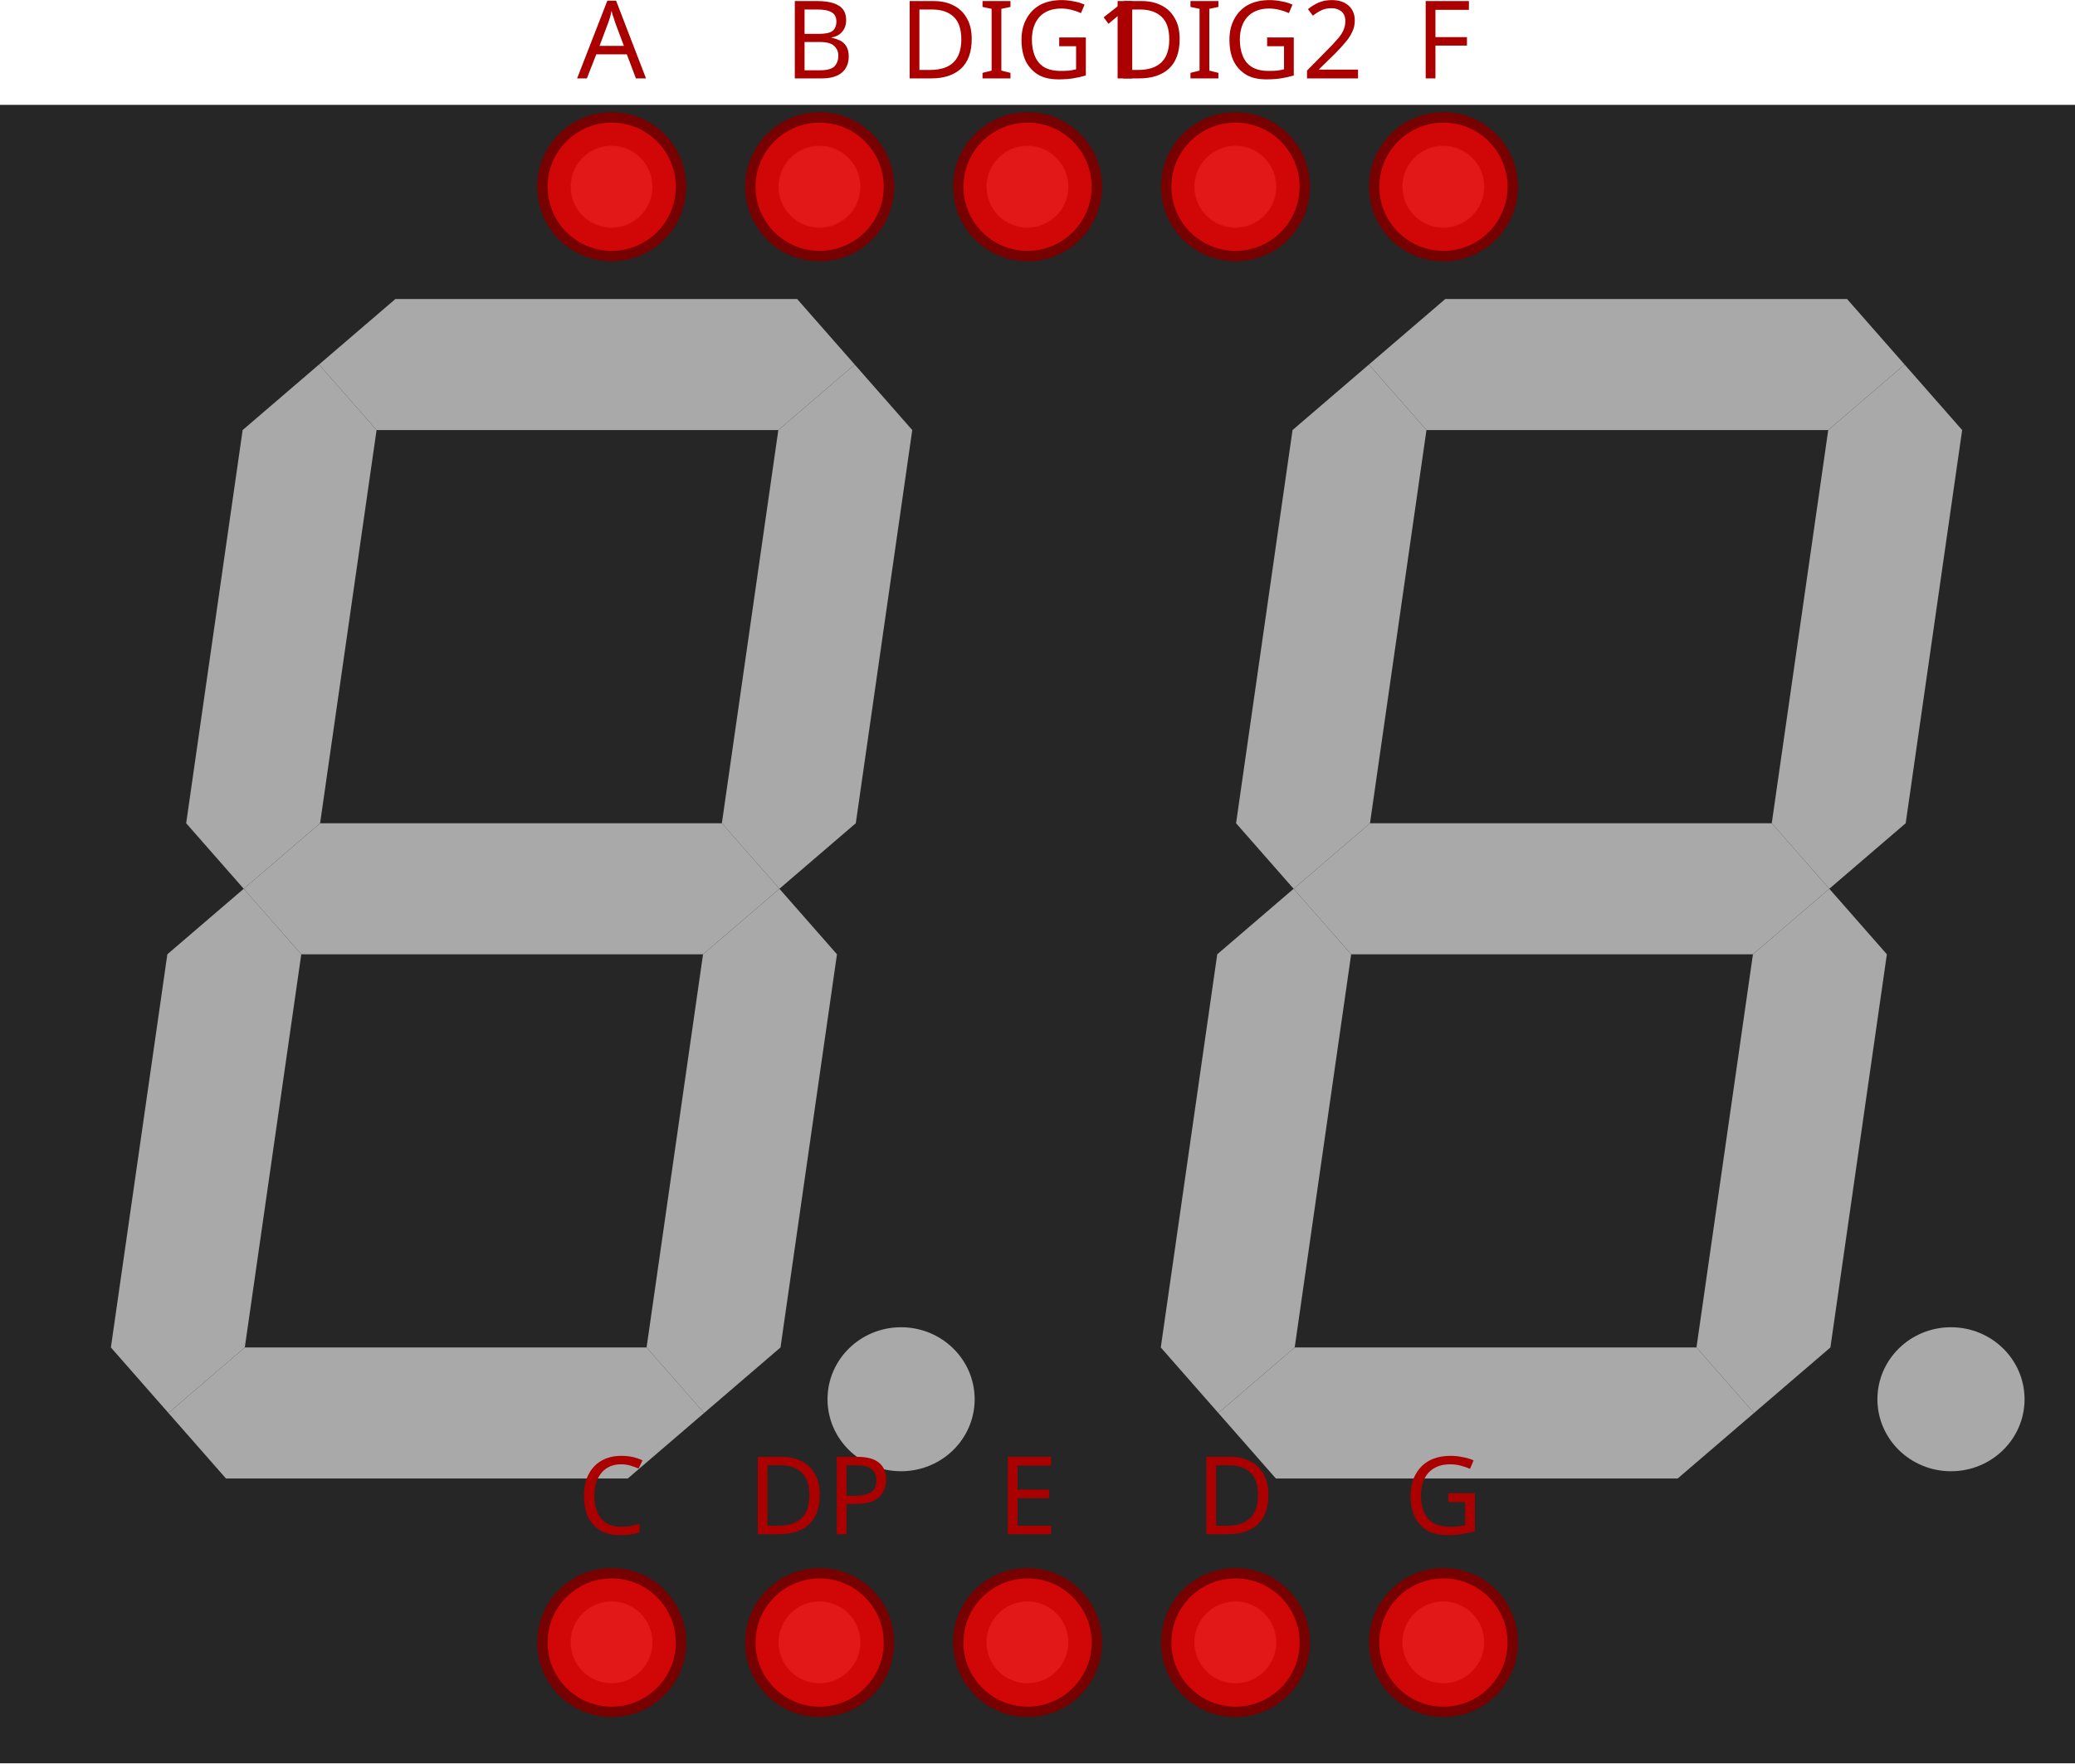
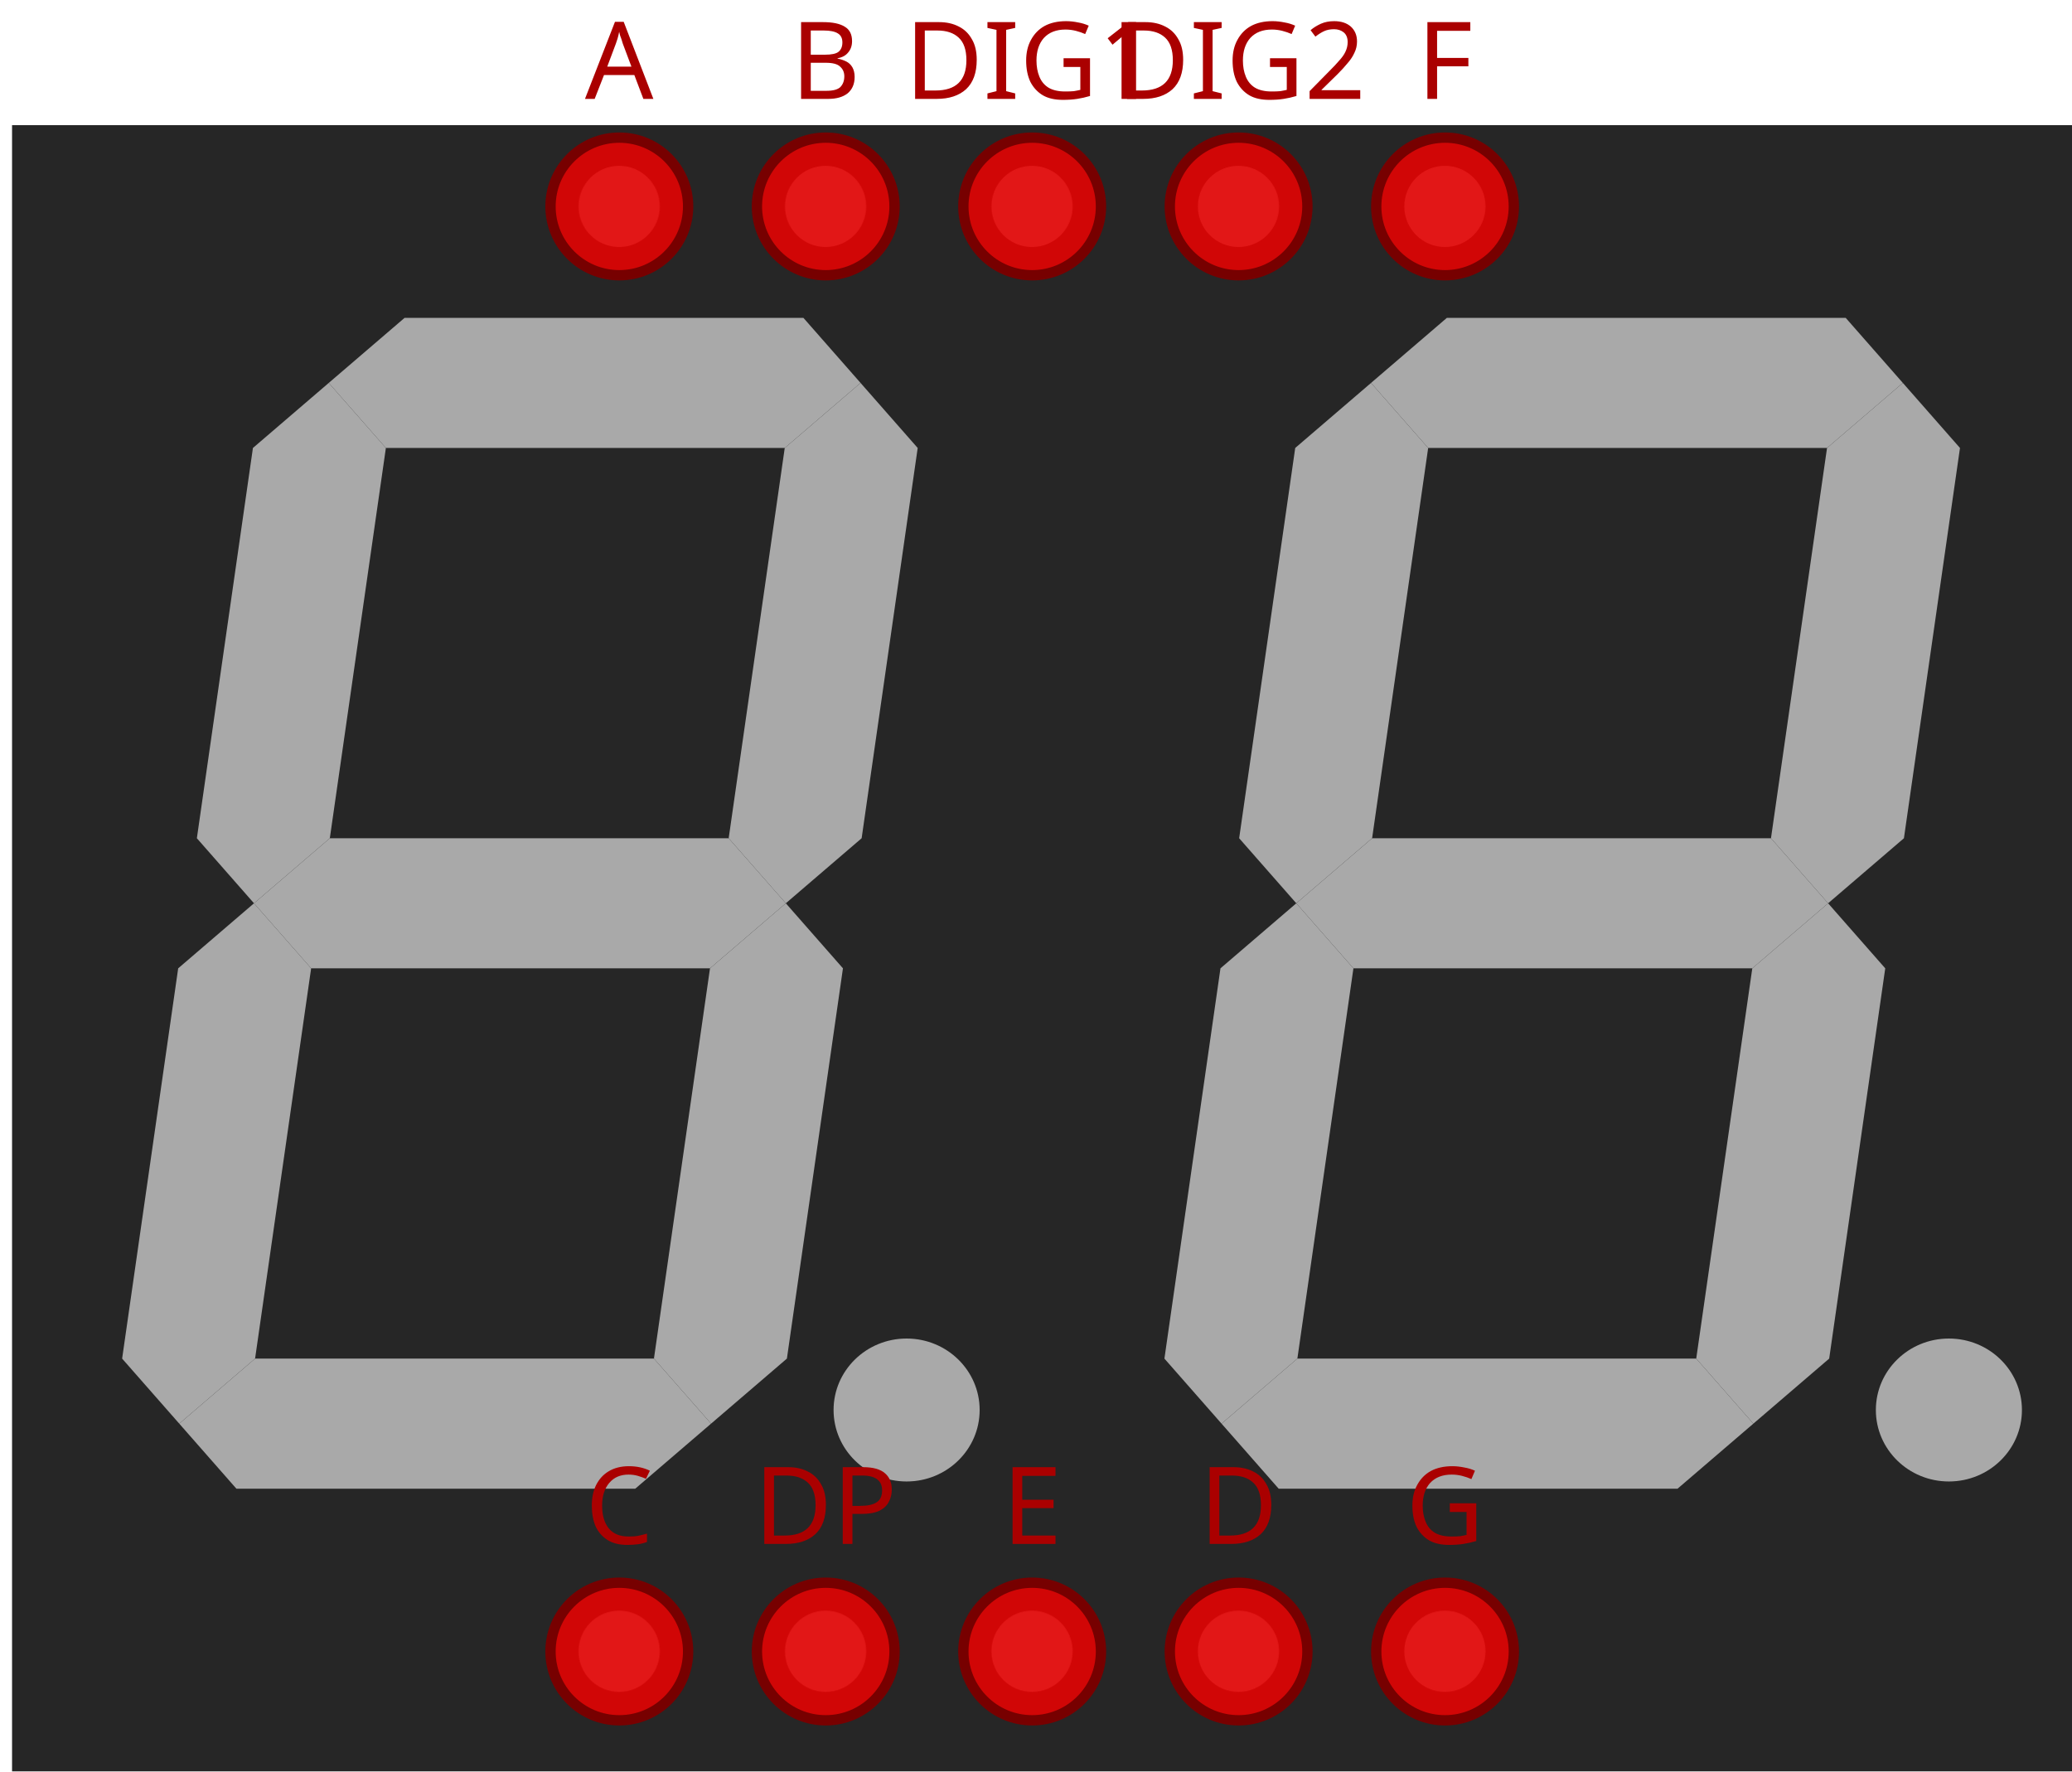
- <svg xmlns="http://www.w3.org/2000/svg" xmlns:xlink="http://www.w3.org/1999/xlink" width="99.788" height="84.785" viewBox="0 0 99.788 84.785" version="1.1" id="svg50">
+ <svg xmlns="http://www.w3.org/2000/svg" xmlns:xlink="http://www.w3.org/1999/xlink" width="100.371" height="85.806" viewBox="0 0 100.371 85.806" version="1.1" id="svg50">
  <defs id="defs50">
    <pattern xlink:href="#pin-pattern" id="pattern51" patternTransform="matrix(3.93696,0,0,3.93696,24.40915,75.03227)" />
    <pattern xlink:href="#pin-pattern" id="pattern50" patternTransform="matrix(3.93696,0,0,3.93696,24.40915,5.041649)" />
    <defs id="defs27">
      <pattern id="pin-pattern" height="2" width="2.54" patternUnits="userSpaceOnUse">
        <circle cx="1.27" cy="1" r="0.5" fill="#aaa" id="circle27" />
      </pattern>
    </defs>
  </defs>
-   <g id="g1">
+   <g id="g1" transform="translate(0.5836649,1.020869)">
    <rect x="0" height="79.744" y="5.042" width="99.788" id="rect27" style="opacity:0.85;stroke-width:3.78" />
    <g transform="matrix(3.220238,0,-0.4525749,3.150845,12.57365,14.37749)" id="g33" style="opacity:0.85;fill:#c0c0c0;stroke-width:0.961">
-       <polygon points="2,0 8,0 9,1 8,2 2,2 1,1 " fill="#444444" id="polygon27" style="fill:#c0c0c0;stroke-width:0.961" />
-       <polygon points="10,2 10,8 9,9 8,8 8,2 9,1 " fill="#444444" id="polygon28" style="fill:#c0c0c0;stroke-width:0.961" />
-       <polygon points="10,10 10,16 9,17 8,16 8,10 9,9 " fill="#444444" id="polygon29" style="fill:#c0c0c0;stroke-width:0.961" />
-       <polygon points="8,18 2,18 1,17 2,16 8,16 9,17 " fill="#444444" id="polygon30" style="fill:#c0c0c0;stroke-width:0.961" />
-       <polygon points="0,16 0,10 1,9 2,10 2,16 1,17 " fill="#444444" id="polygon31" style="fill:#c0c0c0;stroke-width:0.961" />
-       <polygon points="0,8 0,2 1,1 2,2 2,8 1,9 " fill="#444444" id="polygon32" style="fill:#c0c0c0;stroke-width:0.961" />
-       <polygon points="2,8 8,8 9,9 8,10 2,10 1,9 " fill="#444444" id="polygon33" style="fill:#c0c0c0;stroke-width:0.961" />
+       <polygon points="2,2 1,1 2,0 8,0 9,1 8,2 " fill="#444444" id="polygon27" style="fill:#c0c0c0;stroke-width:0.961" />
+       <polygon points="8,2 9,1 10,2 10,8 9,9 8,8 " fill="#444444" id="polygon28" style="fill:#c0c0c0;stroke-width:0.961" />
+       <polygon points="8,10 9,9 10,10 10,16 9,17 8,16 " fill="#444444" id="polygon29" style="fill:#c0c0c0;stroke-width:0.961" />
+       <polygon points="8,16 9,17 8,18 2,18 1,17 2,16 " fill="#444444" id="polygon30" style="fill:#c0c0c0;stroke-width:0.961" />
+       <polygon points="2,16 1,17 0,16 0,10 1,9 2,10 " fill="#444444" id="polygon31" style="fill:#c0c0c0;stroke-width:0.961" />
+       <polygon points="2,8 1,9 0,8 0,2 1,1 2,2 " fill="#444444" id="polygon32" style="fill:#c0c0c0;stroke-width:0.961" />
+       <polygon points="2,10 1,9 2,8 8,8 9,9 8,10 " fill="#444444" id="polygon33" style="fill:#c0c0c0;stroke-width:0.961" />
    </g>
    <ellipse cx="43.334" cy="67.281" fill="#444444" id="circle33" style="opacity:0.85;fill:#c0c0c0;stroke-width:3.78" rx="3.538" ry="3.462" />
    <g transform="matrix(3.220238,0,-0.4525749,3.150845,63.0638,14.37749)" id="g40" style="opacity:0.85;fill:#c0c0c0;stroke-width:0.961">
-       <polygon points="2,0 8,0 9,1 8,2 2,2 1,1 " fill="#444444" id="polygon34" style="fill:#c0c0c0;stroke-width:0.961" />
-       <polygon points="10,2 10,8 9,9 8,8 8,2 9,1 " fill="#444444" id="polygon35" style="fill:#c0c0c0;stroke-width:0.961" />
-       <polygon points="10,10 10,16 9,17 8,16 8,10 9,9 " fill="#444444" id="polygon36" style="fill:#c0c0c0;stroke-width:0.961" />
-       <polygon points="8,18 2,18 1,17 2,16 8,16 9,17 " fill="#444444" id="polygon37" style="fill:#c0c0c0;stroke-width:0.961" />
-       <polygon points="0,16 0,10 1,9 2,10 2,16 1,17 " fill="#444444" id="polygon38" style="fill:#c0c0c0;stroke-width:0.961" />
-       <polygon points="0,8 0,2 1,1 2,2 2,8 1,9 " fill="#444444" id="polygon39" style="fill:#c0c0c0;stroke-width:0.961" />
-       <polygon points="2,8 8,8 9,9 8,10 2,10 1,9 " fill="#444444" id="polygon40" style="fill:#c0c0c0;stroke-width:0.961" />
+       <polygon points="2,2 1,1 2,0 8,0 9,1 8,2 " fill="#444444" id="polygon34" style="fill:#c0c0c0;stroke-width:0.961" />
+       <polygon points="8,2 9,1 10,2 10,8 9,9 8,8 " fill="#444444" id="polygon35" style="fill:#c0c0c0;stroke-width:0.961" />
+       <polygon points="8,10 9,9 10,10 10,16 9,17 8,16 " fill="#444444" id="polygon36" style="fill:#c0c0c0;stroke-width:0.961" />
+       <polygon points="8,16 9,17 8,18 2,18 1,17 2,16 " fill="#444444" id="polygon37" style="fill:#c0c0c0;stroke-width:0.961" />
+       <polygon points="2,16 1,17 0,16 0,10 1,9 2,10 " fill="#444444" id="polygon38" style="fill:#c0c0c0;stroke-width:0.961" />
+       <polygon points="2,8 1,9 0,8 0,2 1,1 2,2 " fill="#444444" id="polygon39" style="fill:#c0c0c0;stroke-width:0.961" />
+       <polygon points="2,10 1,9 2,8 8,8 9,9 8,10 " fill="#444444" id="polygon40" style="fill:#c0c0c0;stroke-width:0.961" />
    </g>
    <ellipse cx="93.824" cy="67.281" fill="#444444" id="circle40" style="opacity:0.85;fill:#c0c0c0;stroke-width:3.78" rx="3.538" ry="3.462" />
    <rect height="7.874" width="49.999" id="rect40" x="24.409" y="5.042" style="opacity:0.85;fill:url(#pattern50);stroke-width:3.78" />
    <rect height="7.874" width="49.999" id="rect41" x="24.409" y="75.032" style="opacity:0.85;fill:url(#pattern51);stroke-width:3.78" />
    <circle id="pin-DIG1" cx="49.416" cy="8.979" r="3.333" fill="#ee0000" fill-opacity="0.85" stroke="#770000" stroke-width="0.5" />
    <text x="49.416" y="3.771" font-size="5.208px" fill="#aa0000" text-anchor="middle" font-family="sans-serif" id="text41" style="stroke-width:1">DIG1</text>
    <circle id="pin-DIG2" cx="59.416" cy="8.979" r="3.333" fill="#ee0000" fill-opacity="0.85" stroke="#770000" stroke-width="0.5" />
    <text x="59.416" y="3.771" font-size="5.208px" fill="#aa0000" text-anchor="middle" font-family="sans-serif" id="text42" style="stroke-width:1">DIG2</text>
    <circle id="pin-A" cx="29.417" cy="8.979" r="3.333" fill="#ee0000" fill-opacity="0.85" stroke="#770000" stroke-width="0.5" />
    <text x="29.417" y="3.771" font-size="5.208px" fill="#aa0000" text-anchor="middle" font-family="sans-serif" id="text43" style="stroke-width:1">A</text>
    <circle id="pin-B" cx="39.416" cy="8.979" r="3.333" fill="#ee0000" fill-opacity="0.85" stroke="#770000" stroke-width="0.5" />
    <text x="39.416" y="3.771" font-size="5.208px" fill="#aa0000" text-anchor="middle" font-family="sans-serif" id="text44" style="stroke-width:1">B</text>
    <circle id="pin-F" cx="69.416" cy="8.979" r="3.333" fill="#ee0000" fill-opacity="0.85" stroke="#770000" stroke-width="0.5" />
    <text x="69.416" y="3.771" font-size="5.208px" fill="#aa0000" text-anchor="middle" font-family="sans-serif" id="text48" style="stroke-width:1">F</text>
    <g id="g50" transform="translate(-20.58347,-11.89553)">
      <circle id="pin-C" cx="50" cy="90.875" r="3.333" fill="#ee0000" fill-opacity="0.85" stroke="#770000" stroke-width="0.5" />
      <text x="50" y="85.666" font-size="5.208px" fill="#aa0000" text-anchor="middle" font-family="sans-serif" id="text45" style="stroke-width:1">C</text>
      <circle id="pin-D" cx="80" cy="90.875" r="3.333" fill="#ee0000" fill-opacity="0.85" stroke="#770000" stroke-width="0.5" />
      <text x="80" y="85.666" font-size="5.208px" fill="#aa0000" text-anchor="middle" font-family="sans-serif" id="text46" style="stroke-width:1">D</text>
      <circle id="pin-E" cx="70" cy="90.875" r="3.333" fill="#ee0000" fill-opacity="0.85" stroke="#770000" stroke-width="0.5" />
      <text x="70" y="85.666" font-size="5.208px" fill="#aa0000" text-anchor="middle" font-family="sans-serif" id="text47" style="stroke-width:1">E</text>
      <circle id="pin-G" cx="90" cy="90.875" r="3.333" fill="#ee0000" fill-opacity="0.85" stroke="#770000" stroke-width="0.5" />
      <text x="90" y="85.666" font-size="5.208px" fill="#aa0000" text-anchor="middle" font-family="sans-serif" id="text49" style="stroke-width:1">G</text>
      <circle id="pin-DP" cx="60" cy="90.875" r="3.333" fill="#ee0000" fill-opacity="0.85" stroke="#770000" stroke-width="0.5" />
      <text x="60" y="85.666" font-size="5.208px" fill="#aa0000" text-anchor="middle" font-family="sans-serif" id="text50" style="stroke-width:1">DP</text>
    </g>
  </g>
</svg>
